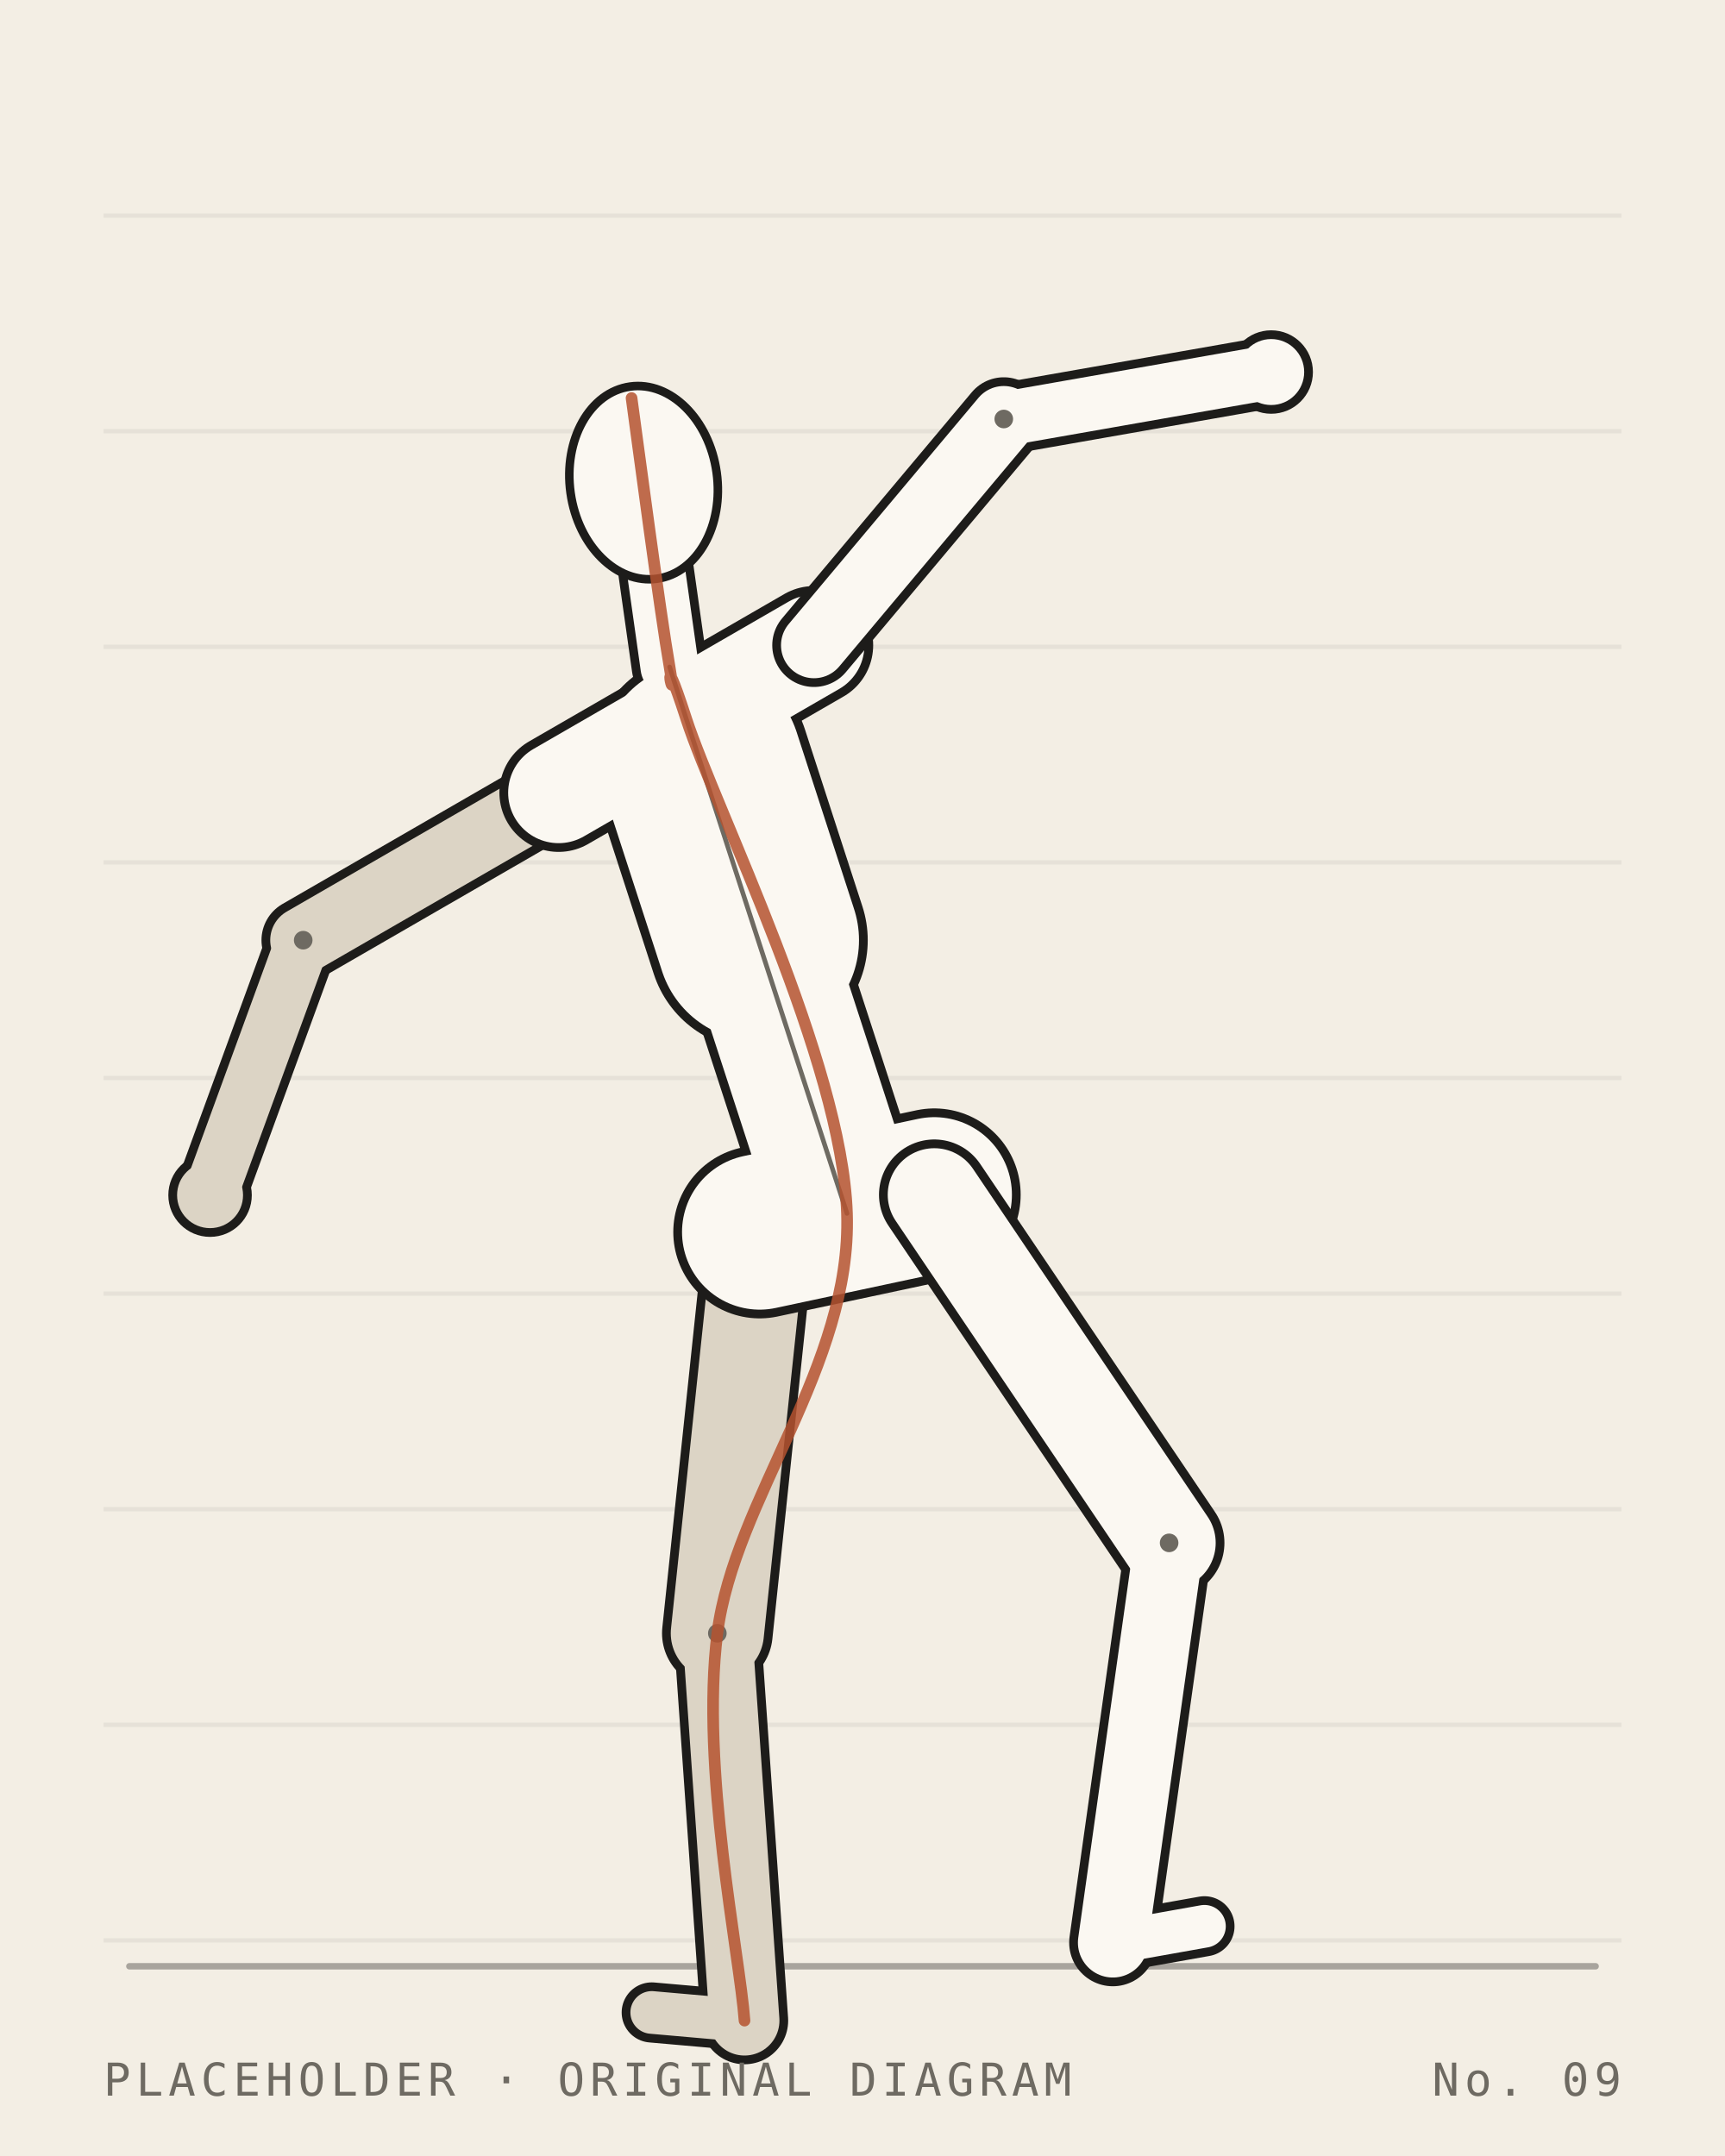
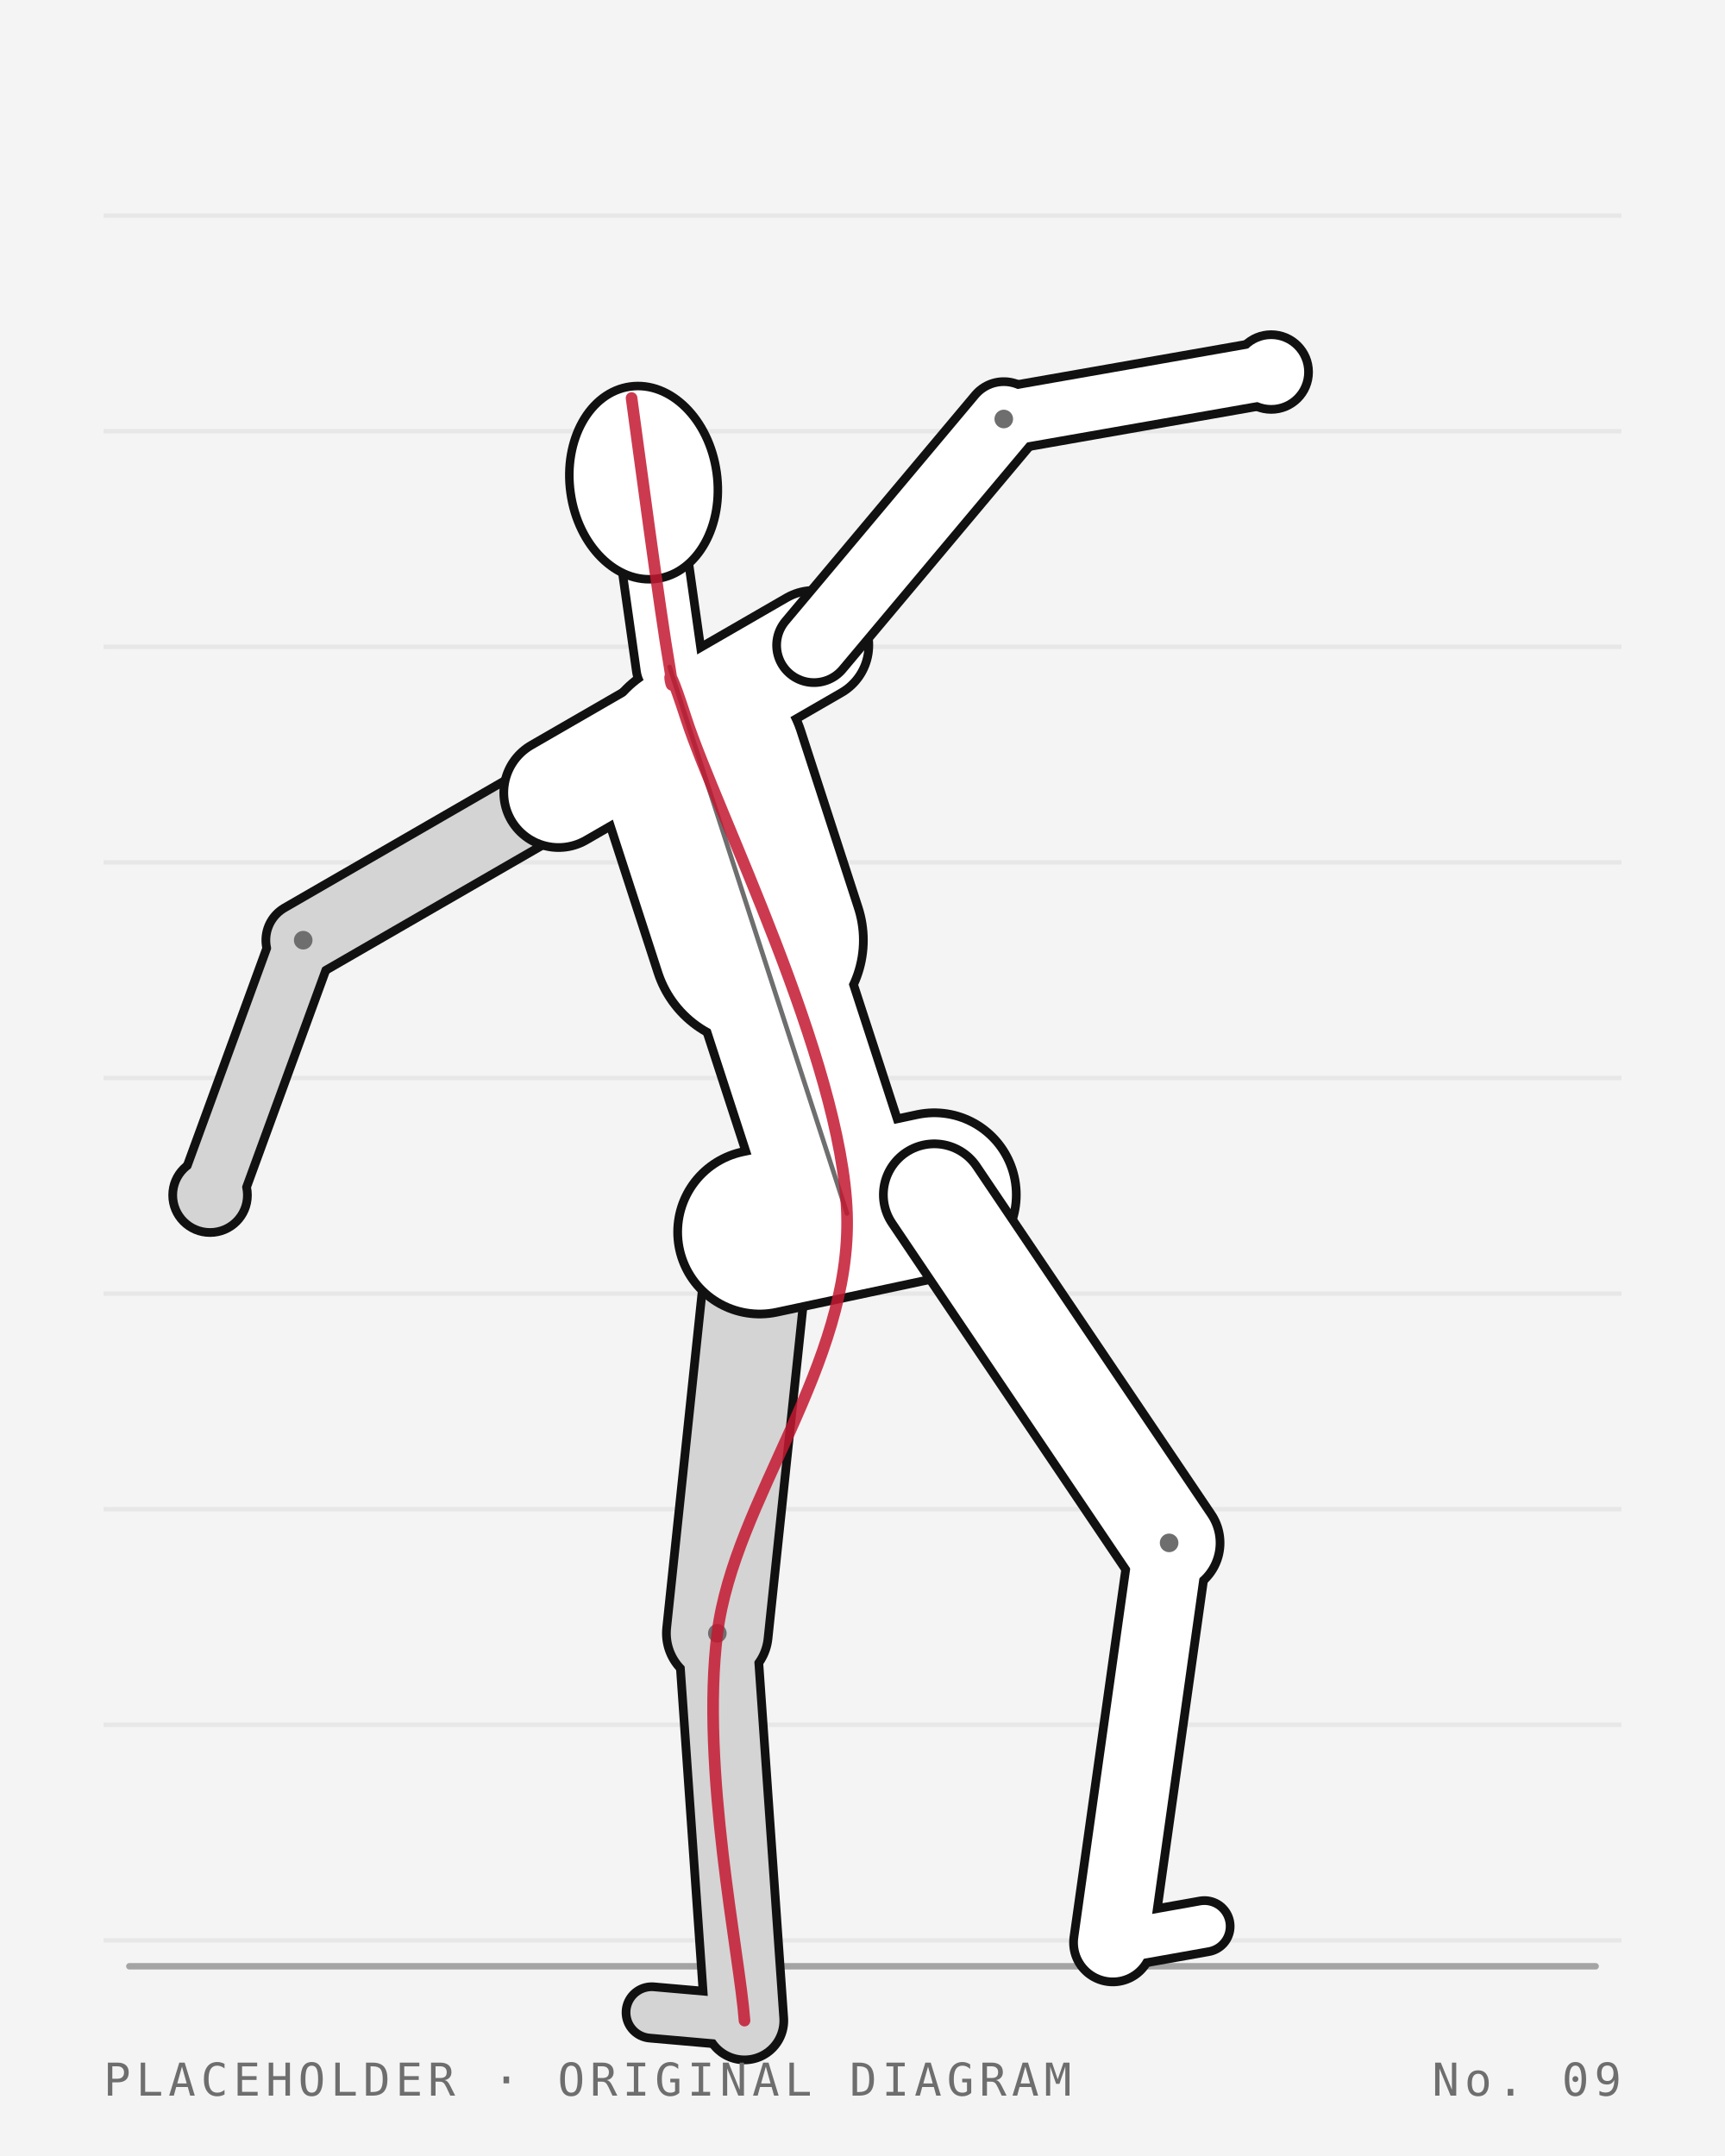
<svg xmlns="http://www.w3.org/2000/svg" viewBox="0 0 400 500" width="400" height="500" role="img" aria-label="throwing gesture">
-   <rect width="400" height="500" fill="#F3EEE4" />
-   <g stroke="#1D1C1A" stroke-opacity="0.06" stroke-width="1">
+   <rect width="400" height="500" fill="#F4F4F4" />
+   <g stroke="#111111" stroke-opacity="0.06" stroke-width="1">
    <line x1="24" y1="50" x2="376" y2="50" />
    <line x1="24" y1="100" x2="376" y2="100" />
    <line x1="24" y1="150" x2="376" y2="150" />
    <line x1="24" y1="200" x2="376" y2="200" />
    <line x1="24" y1="250" x2="376" y2="250" />
    <line x1="24" y1="300" x2="376" y2="300" />
    <line x1="24" y1="350" x2="376" y2="350" />
    <line x1="24" y1="400" x2="376" y2="400" />
    <line x1="24" y1="450" x2="376" y2="450" />
  </g>
-   <line x1="30" y1="456" x2="370" y2="456" stroke="#1D1C1A" stroke-width="1.5" stroke-linecap="round" stroke-opacity="0.35" />
+   <line x1="30" y1="456" x2="370" y2="456" stroke="#111111" stroke-width="1.5" stroke-linecap="round" stroke-opacity="0.35" />
  <g transform="translate(200 456) scale(0.9) translate(-200 -456)">
-     <line x1="173.5" y1="266.8" x2="162.6" y2="370.2" stroke="#1D1C1A" stroke-width="28.5" stroke-linecap="round" />
-     <line x1="162.6" y1="370.2" x2="169.6" y2="470" stroke="#1D1C1A" stroke-width="22.5" stroke-linecap="round" />
-     <line x1="169.6" y1="470" x2="145.7" y2="467.9" stroke="#1D1C1A" stroke-width="15.5" stroke-linecap="round" />
-     <line x1="121.7" y1="153.6" x2="55.9" y2="191.6" stroke="#1D1C1A" stroke-width="21.5" stroke-linecap="round" />
-     <line x1="55.9" y1="191.6" x2="31.9" y2="257.3" stroke="#1D1C1A" stroke-width="18.5" stroke-linecap="round" />
-     <circle cx="31.9" cy="257.3" r="10.75" fill="#1D1C1A" />
-     <line x1="173.5" y1="266.8" x2="162.6" y2="370.2" stroke="#DCD4C5" stroke-width="24" stroke-linecap="round" />
-     <line x1="162.6" y1="370.2" x2="169.6" y2="470" stroke="#DCD4C5" stroke-width="18" stroke-linecap="round" />
-     <line x1="169.6" y1="470" x2="145.7" y2="467.9" stroke="#DCD4C5" stroke-width="11" stroke-linecap="round" />
-     <line x1="121.7" y1="153.6" x2="55.9" y2="191.6" stroke="#DCD4C5" stroke-width="17" stroke-linecap="round" />
-     <line x1="55.9" y1="191.6" x2="31.9" y2="257.3" stroke="#DCD4C5" stroke-width="14" stroke-linecap="round" />
-     <circle cx="31.9" cy="257.3" r="8.5" fill="#DCD4C5" />
-     <line x1="121.7" y1="153.6" x2="187.5" y2="115.6" stroke="#1D1C1A" stroke-width="30.5" stroke-linecap="round" />
-     <line x1="158.3" y1="146" x2="173.1" y2="191.6" stroke="#1D1C1A" stroke-width="56.5" stroke-linecap="round" />
-     <line x1="173.1" y1="191.6" x2="196" y2="262" stroke="#1D1C1A" stroke-width="41.94" stroke-linecap="round" />
-     <line x1="173.5" y1="266.8" x2="218.5" y2="257.2" stroke="#1D1C1A" stroke-width="44.5" stroke-linecap="round" />
-     <line x1="150.3" y1="121.2" x2="144.7" y2="81.6" stroke="#1D1C1A" stroke-width="19.5" stroke-linecap="round" />
-     <ellipse cx="143.6" cy="73.7" rx="19" ry="25" transform="rotate(-8 143.6 73.7)" fill="#1D1C1A" stroke="#1D1C1A" stroke-width="0" />
-     <line x1="121.7" y1="153.6" x2="187.5" y2="115.6" stroke="#FBF8F2" stroke-width="26" stroke-linecap="round" />
-     <line x1="158.3" y1="146" x2="173.1" y2="191.6" stroke="#FBF8F2" stroke-width="52" stroke-linecap="round" />
-     <line x1="173.1" y1="191.6" x2="196" y2="262" stroke="#FBF8F2" stroke-width="37.44" stroke-linecap="round" />
-     <line x1="173.5" y1="266.8" x2="218.5" y2="257.2" stroke="#FBF8F2" stroke-width="40" stroke-linecap="round" />
-     <line x1="150.3" y1="121.2" x2="144.7" y2="81.6" stroke="#FBF8F2" stroke-width="15" stroke-linecap="round" />
-     <ellipse cx="143.6" cy="73.7" rx="19" ry="25" transform="rotate(-8 143.6 73.7)" fill="#FBF8F2" stroke="#1D1C1A" stroke-width="2.2" />
-     <line x1="218.5" y1="257.2" x2="279" y2="346.9" stroke="#1D1C1A" stroke-width="28.5" stroke-linecap="round" />
-     <line x1="279" y1="346.9" x2="264.5" y2="449.9" stroke="#1D1C1A" stroke-width="22.5" stroke-linecap="round" />
-     <line x1="264.5" y1="449.9" x2="288.1" y2="445.7" stroke="#1D1C1A" stroke-width="15.5" stroke-linecap="round" />
-     <line x1="187.5" y1="115.6" x2="236.4" y2="57.3" stroke="#1D1C1A" stroke-width="21.5" stroke-linecap="round" />
-     <line x1="236.4" y1="57.3" x2="305.3" y2="45.2" stroke="#1D1C1A" stroke-width="18.5" stroke-linecap="round" />
-     <circle cx="305.3" cy="45.2" r="10.75" fill="#1D1C1A" />
-     <line x1="218.5" y1="257.2" x2="279" y2="346.9" stroke="#FBF8F2" stroke-width="24" stroke-linecap="round" />
-     <line x1="279" y1="346.9" x2="264.5" y2="449.9" stroke="#FBF8F2" stroke-width="18" stroke-linecap="round" />
-     <line x1="264.5" y1="449.9" x2="288.1" y2="445.7" stroke="#FBF8F2" stroke-width="11" stroke-linecap="round" />
-     <line x1="187.5" y1="115.6" x2="236.4" y2="57.3" stroke="#FBF8F2" stroke-width="17" stroke-linecap="round" />
-     <line x1="236.4" y1="57.3" x2="305.3" y2="45.2" stroke="#FBF8F2" stroke-width="14" stroke-linecap="round" />
-     <circle cx="305.3" cy="45.2" r="8.5" fill="#FBF8F2" />
-     <polyline points="150.3,121.2 154.6,134.6 196,262" fill="none" stroke="#6E6A62" stroke-width="1.2" stroke-linecap="round" stroke-linejoin="round" />
-     <circle cx="236.4" cy="57.3" r="2.4" fill="#6E6A62" />
-     <circle cx="279" cy="346.9" r="2.4" fill="#6E6A62" />
-     <circle cx="55.9" cy="191.6" r="2.4" fill="#6E6A62" />
-     <circle cx="162.6" cy="370.2" r="2.4" fill="#6E6A62" />
-     <path d="M140.5,51.9 C142.1,63.5 147.9,107.5 150.3,121.2 C152.6,135 147,111.1 154.6,134.6 C162.2,158 194.7,222.7 196,262 C197.3,301.3 167,335.6 162.6,370.2 C158.2,404.9 168.4,453.3 169.6,470" fill="none" stroke="#B5532F" stroke-width="3" stroke-linecap="round" stroke-opacity="0.85" stroke-dasharray="0" />
+     <line x1="173.5" y1="266.8" x2="162.6" y2="370.2" stroke="#111111" stroke-width="28.5" stroke-linecap="round" />
+     <line x1="162.6" y1="370.2" x2="169.6" y2="470" stroke="#111111" stroke-width="22.5" stroke-linecap="round" />
+     <line x1="169.6" y1="470" x2="145.7" y2="467.9" stroke="#111111" stroke-width="15.5" stroke-linecap="round" />
+     <line x1="121.7" y1="153.6" x2="55.9" y2="191.6" stroke="#111111" stroke-width="21.5" stroke-linecap="round" />
+     <line x1="55.9" y1="191.6" x2="31.9" y2="257.3" stroke="#111111" stroke-width="18.5" stroke-linecap="round" />
+     <circle cx="31.9" cy="257.3" r="10.75" fill="#111111" />
+     <line x1="173.5" y1="266.8" x2="162.6" y2="370.2" stroke="#D4D4D4" stroke-width="24" stroke-linecap="round" />
+     <line x1="162.6" y1="370.2" x2="169.6" y2="470" stroke="#D4D4D4" stroke-width="18" stroke-linecap="round" />
+     <line x1="169.6" y1="470" x2="145.7" y2="467.9" stroke="#D4D4D4" stroke-width="11" stroke-linecap="round" />
+     <line x1="121.7" y1="153.6" x2="55.9" y2="191.6" stroke="#D4D4D4" stroke-width="17" stroke-linecap="round" />
+     <line x1="55.9" y1="191.6" x2="31.9" y2="257.3" stroke="#D4D4D4" stroke-width="14" stroke-linecap="round" />
+     <circle cx="31.9" cy="257.3" r="8.5" fill="#D4D4D4" />
+     <line x1="121.7" y1="153.6" x2="187.5" y2="115.6" stroke="#111111" stroke-width="30.5" stroke-linecap="round" />
+     <line x1="158.3" y1="146" x2="173.1" y2="191.6" stroke="#111111" stroke-width="56.5" stroke-linecap="round" />
+     <line x1="173.1" y1="191.6" x2="196" y2="262" stroke="#111111" stroke-width="41.94" stroke-linecap="round" />
+     <line x1="173.5" y1="266.8" x2="218.5" y2="257.2" stroke="#111111" stroke-width="44.5" stroke-linecap="round" />
+     <line x1="150.3" y1="121.2" x2="144.7" y2="81.6" stroke="#111111" stroke-width="19.5" stroke-linecap="round" />
+     <ellipse cx="143.6" cy="73.7" rx="19" ry="25" transform="rotate(-8 143.6 73.7)" fill="#111111" stroke="#111111" stroke-width="0" />
+     <line x1="121.7" y1="153.6" x2="187.5" y2="115.6" stroke="#FFFFFF" stroke-width="26" stroke-linecap="round" />
+     <line x1="158.3" y1="146" x2="173.1" y2="191.6" stroke="#FFFFFF" stroke-width="52" stroke-linecap="round" />
+     <line x1="173.1" y1="191.6" x2="196" y2="262" stroke="#FFFFFF" stroke-width="37.44" stroke-linecap="round" />
+     <line x1="173.5" y1="266.8" x2="218.5" y2="257.2" stroke="#FFFFFF" stroke-width="40" stroke-linecap="round" />
+     <line x1="150.3" y1="121.2" x2="144.7" y2="81.6" stroke="#FFFFFF" stroke-width="15" stroke-linecap="round" />
+     <ellipse cx="143.6" cy="73.7" rx="19" ry="25" transform="rotate(-8 143.6 73.7)" fill="#FFFFFF" stroke="#111111" stroke-width="2.2" />
+     <line x1="218.5" y1="257.2" x2="279" y2="346.9" stroke="#111111" stroke-width="28.5" stroke-linecap="round" />
+     <line x1="279" y1="346.9" x2="264.5" y2="449.9" stroke="#111111" stroke-width="22.5" stroke-linecap="round" />
+     <line x1="264.5" y1="449.9" x2="288.1" y2="445.7" stroke="#111111" stroke-width="15.5" stroke-linecap="round" />
+     <line x1="187.5" y1="115.6" x2="236.4" y2="57.3" stroke="#111111" stroke-width="21.5" stroke-linecap="round" />
+     <line x1="236.4" y1="57.3" x2="305.3" y2="45.2" stroke="#111111" stroke-width="18.5" stroke-linecap="round" />
+     <circle cx="305.3" cy="45.2" r="10.75" fill="#111111" />
+     <line x1="218.5" y1="257.2" x2="279" y2="346.9" stroke="#FFFFFF" stroke-width="24" stroke-linecap="round" />
+     <line x1="279" y1="346.9" x2="264.5" y2="449.9" stroke="#FFFFFF" stroke-width="18" stroke-linecap="round" />
+     <line x1="264.5" y1="449.9" x2="288.1" y2="445.7" stroke="#FFFFFF" stroke-width="11" stroke-linecap="round" />
+     <line x1="187.5" y1="115.6" x2="236.4" y2="57.3" stroke="#FFFFFF" stroke-width="17" stroke-linecap="round" />
+     <line x1="236.4" y1="57.3" x2="305.3" y2="45.2" stroke="#FFFFFF" stroke-width="14" stroke-linecap="round" />
+     <circle cx="305.3" cy="45.2" r="8.5" fill="#FFFFFF" />
+     <polyline points="150.3,121.2 154.6,134.6 196,262" fill="none" stroke="#6E6E6E" stroke-width="1.2" stroke-linecap="round" stroke-linejoin="round" />
+     <circle cx="236.4" cy="57.3" r="2.4" fill="#6E6E6E" />
+     <circle cx="279" cy="346.9" r="2.4" fill="#6E6E6E" />
+     <circle cx="55.9" cy="191.6" r="2.4" fill="#6E6E6E" />
+     <circle cx="162.6" cy="370.2" r="2.4" fill="#6E6E6E" />
+     <path d="M140.5,51.9 C142.1,63.5 147.9,107.5 150.3,121.2 C152.6,135 147,111.1 154.6,134.6 C162.2,158 194.7,222.7 196,262 C197.3,301.3 167,335.6 162.6,370.2 C158.2,404.9 168.4,453.3 169.6,470" fill="none" stroke="#C31831" stroke-width="3" stroke-linecap="round" stroke-opacity="0.85" stroke-dasharray="0" />
  </g>
-   <text x="24" y="486" font-family="ui-monospace, SFMono-Regular, Menlo, monospace" font-size="10.5" letter-spacing="1.2" fill="#6E6A62">PLACEHOLDER · ORIGINAL DIAGRAM</text>
-   <text x="376" y="486" text-anchor="end" font-family="ui-monospace, SFMono-Regular, Menlo, monospace" font-size="10.5" letter-spacing="1.2" fill="#6E6A62">No. 09</text>
+   <text x="24" y="486" font-family="ui-monospace, SFMono-Regular, Menlo, monospace" font-size="10.5" letter-spacing="1.2" fill="#6E6E6E">PLACEHOLDER · ORIGINAL DIAGRAM</text>
+   <text x="376" y="486" text-anchor="end" font-family="ui-monospace, SFMono-Regular, Menlo, monospace" font-size="10.5" letter-spacing="1.2" fill="#6E6E6E">No. 09</text>
</svg>
